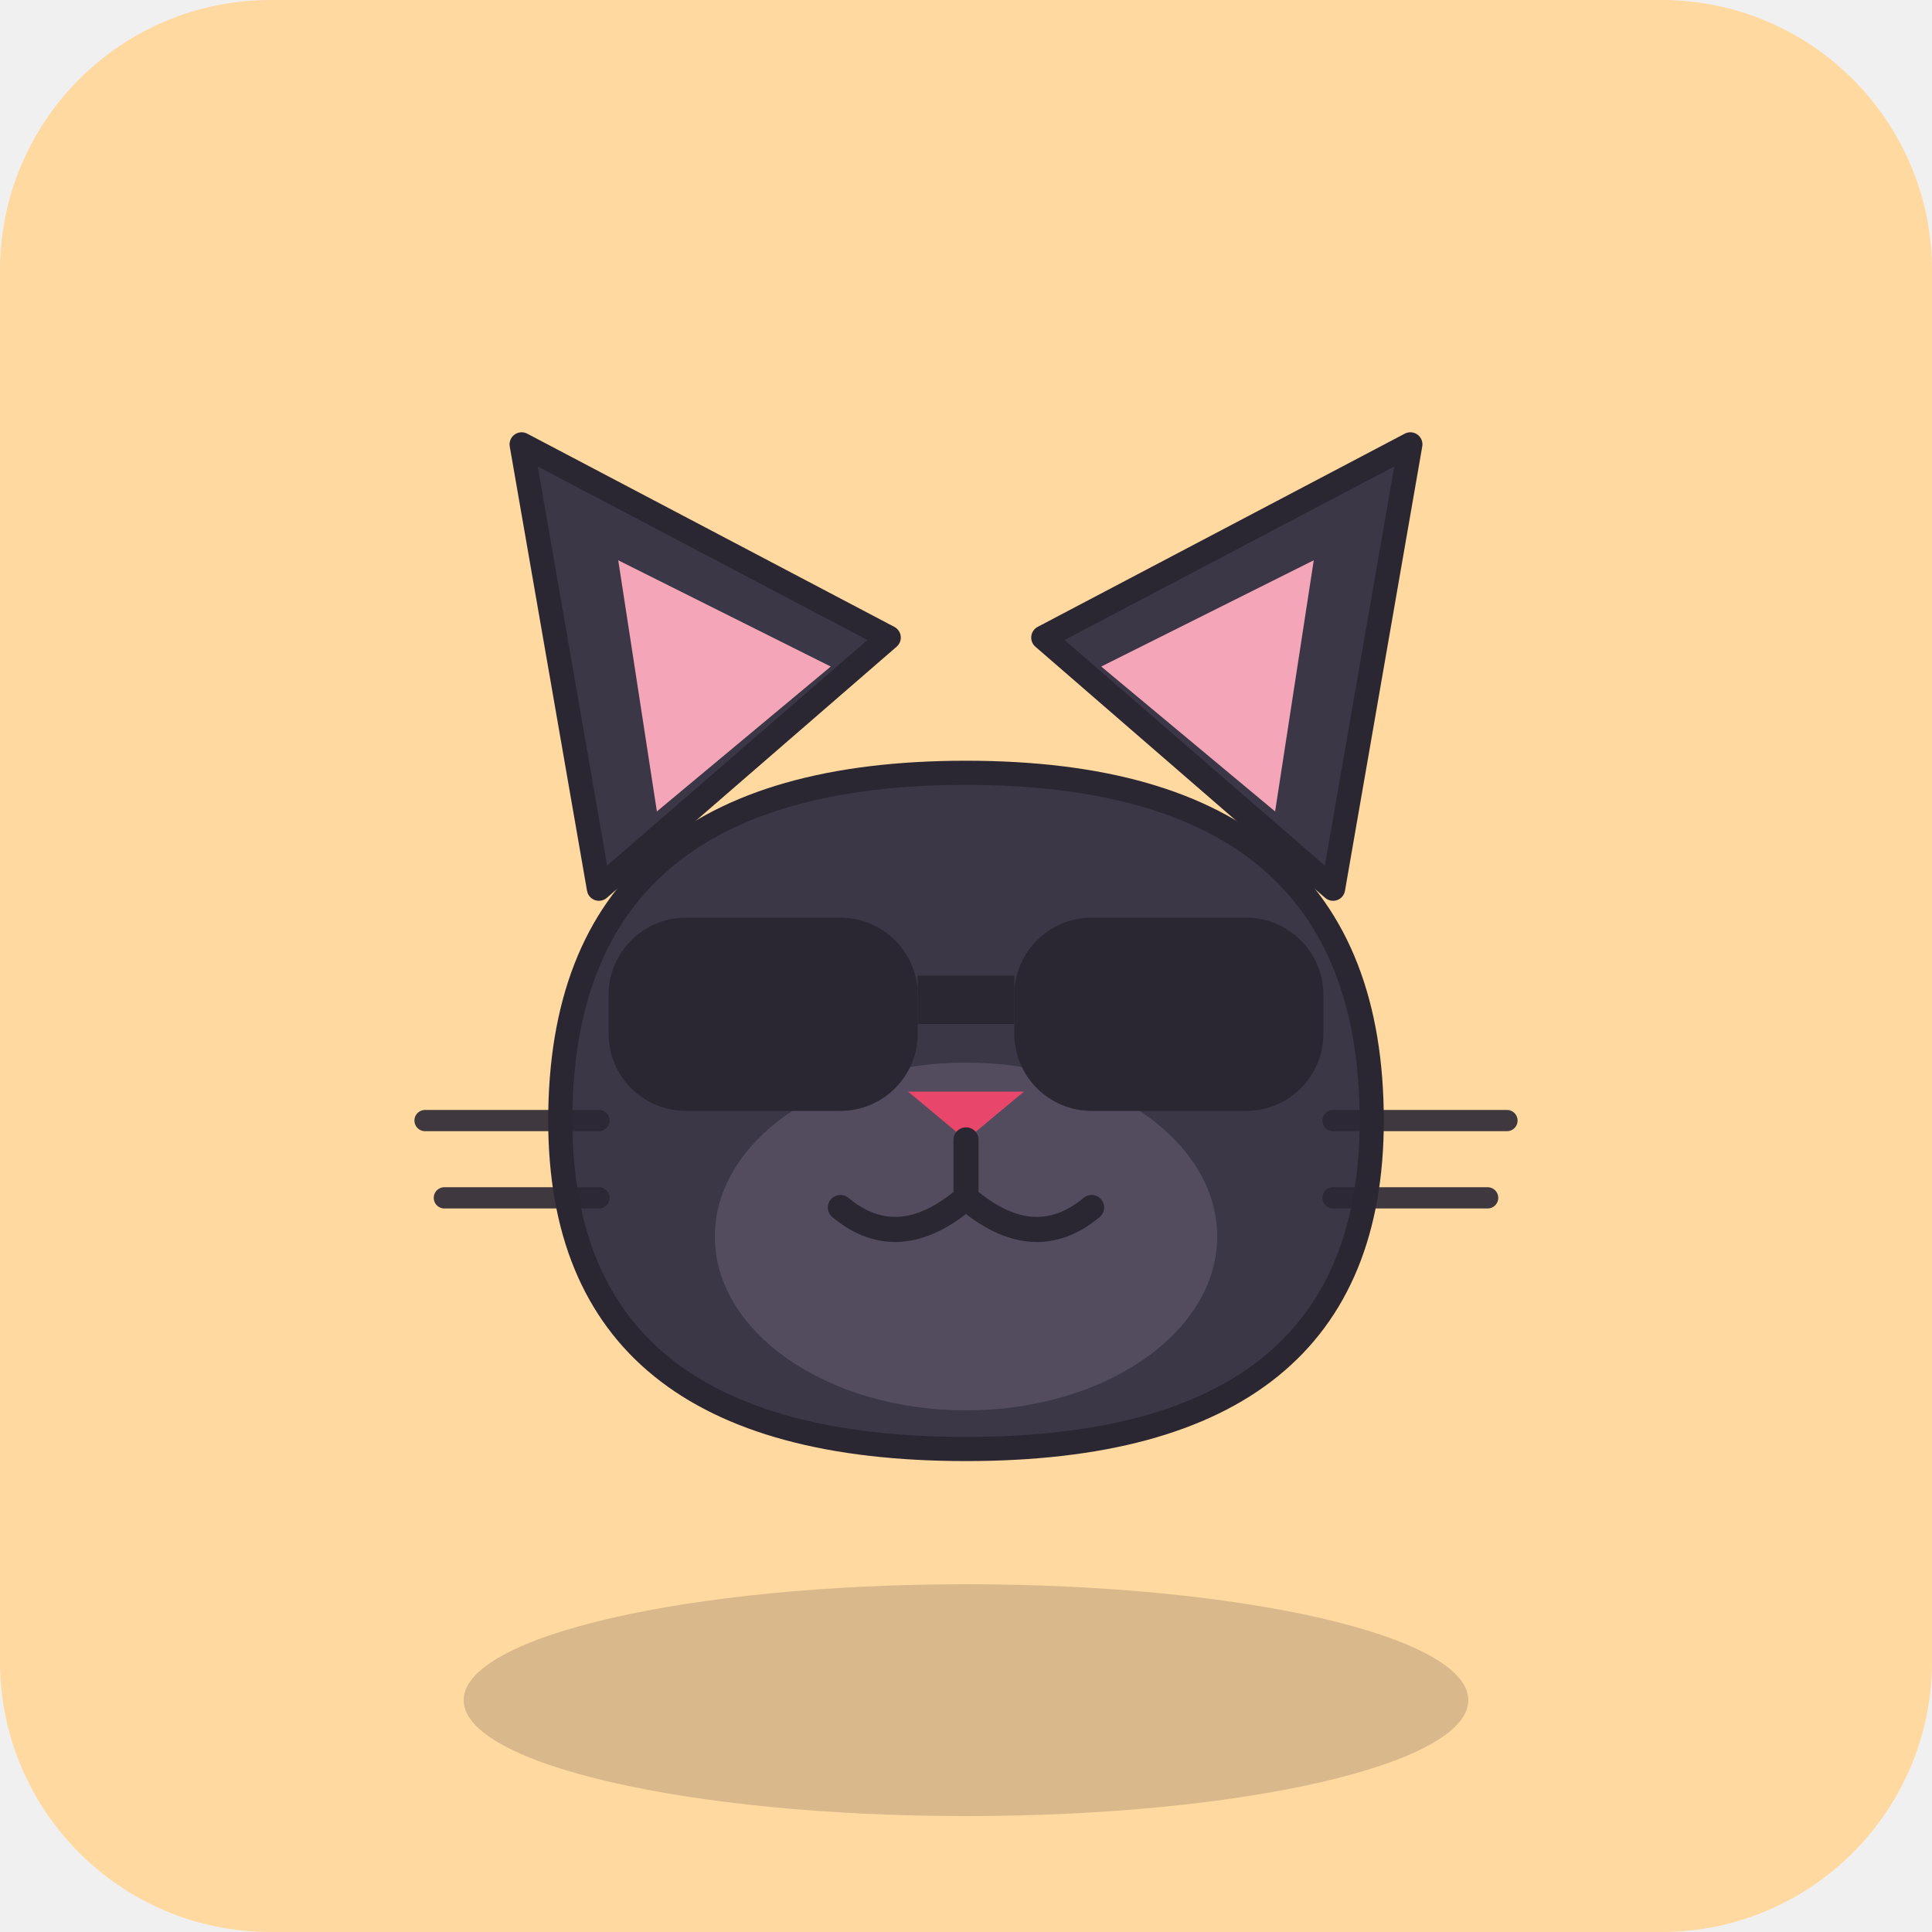
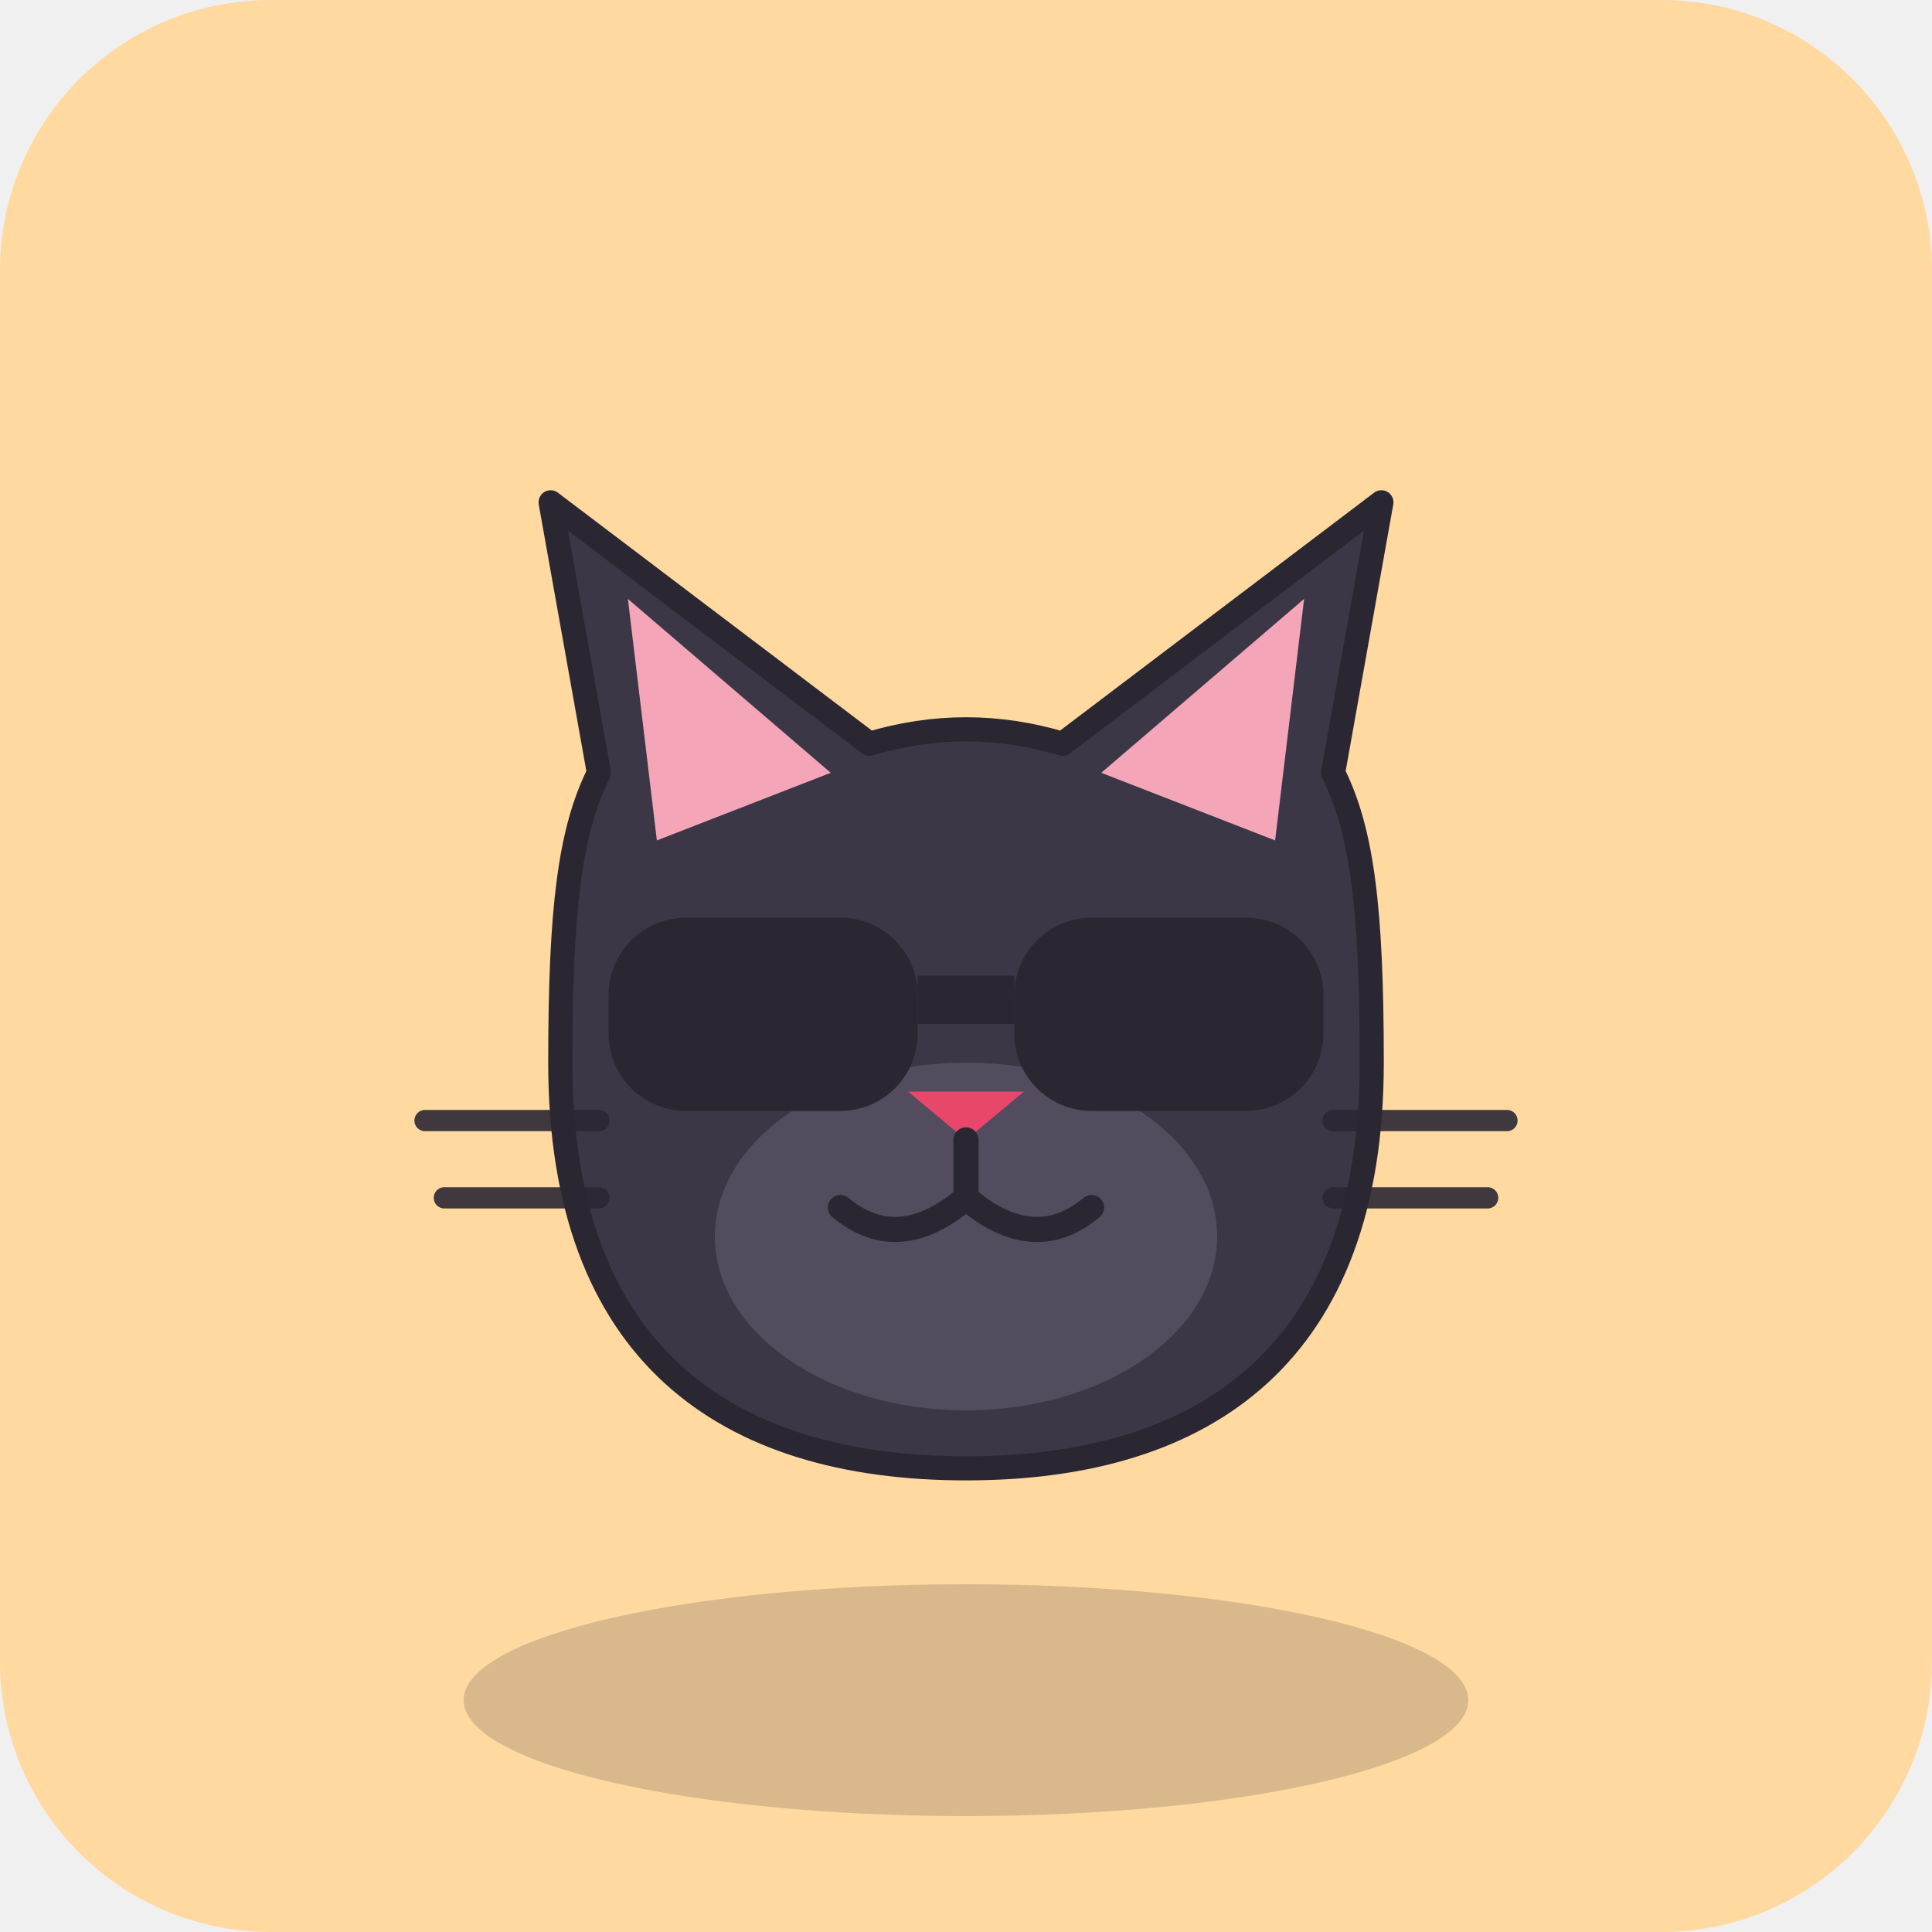
<svg xmlns="http://www.w3.org/2000/svg" viewBox="0 0 200 200" width="200" height="200" role="img">
  <rect width="200" height="200" rx="28" fill="#FFD9A0" />
  <ellipse cx="100" cy="176" rx="52" ry="12" fill="#2A2733" opacity=".18" />
-   <g stroke="#2A2733" stroke-width="2.5" stroke-linejoin="round">
-     <path d="M62 92 L54 46 L92 66 Z" fill="#3B3746" />
-     <path d="M138 92 L146 46 L108 66 Z" fill="#3B3746" />
-     <path d="M100 150 q-42 0 -42 -34 q0 -36 42 -36 q42 0 42 36 q0 34 -42 34 z" fill="#3B3746" />
-   </g>
-   <path d="M68 84 L64 58 L86 69 Z" fill="#F4A6B8" />
-   <path d="M132 84 L136 58 L114 69 Z" fill="#F4A6B8" />
+   <path d="M58 110 C58 94 59 86 62 80 L57 52 L90 77 Q100 74 110 77 L143 52 L138 80            C141 86 142 94 142 110 C142 140 125 152 100 152 C75 152 58 140 58 110 Z" fill="#3B3746" stroke="#2A2733" stroke-width="2.5" stroke-linejoin="round" />
+   <path d="M68 87 L65 62 L86 80 Z" fill="#F4A6B8" />
+   <path d="M132 87 L135 62 L114 80 Z" fill="#F4A6B8" />
  <ellipse cx="100" cy="128" rx="26" ry="18" fill="#5C5668" opacity=".7" />
  <circle cx="80" cy="104" r="8.5" fill="#fff" />
  <circle cx="80" cy="104" r="5" fill="#2A2733" />
  <circle cx="82" cy="102" r="1.8" fill="#fff" />
  <circle cx="120" cy="104" r="8.5" fill="#fff" />
  <circle cx="120" cy="104" r="5" fill="#2A2733" />
  <circle cx="122" cy="102" r="1.8" fill="#fff" />
  <path d="M100 118 l-6 -5 h12 z" fill="#E8476B" />
  <path d="M100 118 v6 M100 124 q-7 6 -13 1 M100 124 q7 6 13 1" stroke="#2A2733" stroke-width="2.6" fill="none" stroke-linecap="round" />
  <g stroke="#2A2733" stroke-width="2.2" stroke-linecap="round" opacity=".9">
    <path d="M62 116 h-18 M62 124 h-16 M138 116 h18 M138 124 h16" />
  </g>
  <g fill="#2A2733">
    <rect x="63" y="95" width="32" height="20" rx="8" />
    <rect x="105" y="95" width="32" height="20" rx="8" />
    <rect x="95" y="101" width="10" height="5" />
  </g>
</svg>
